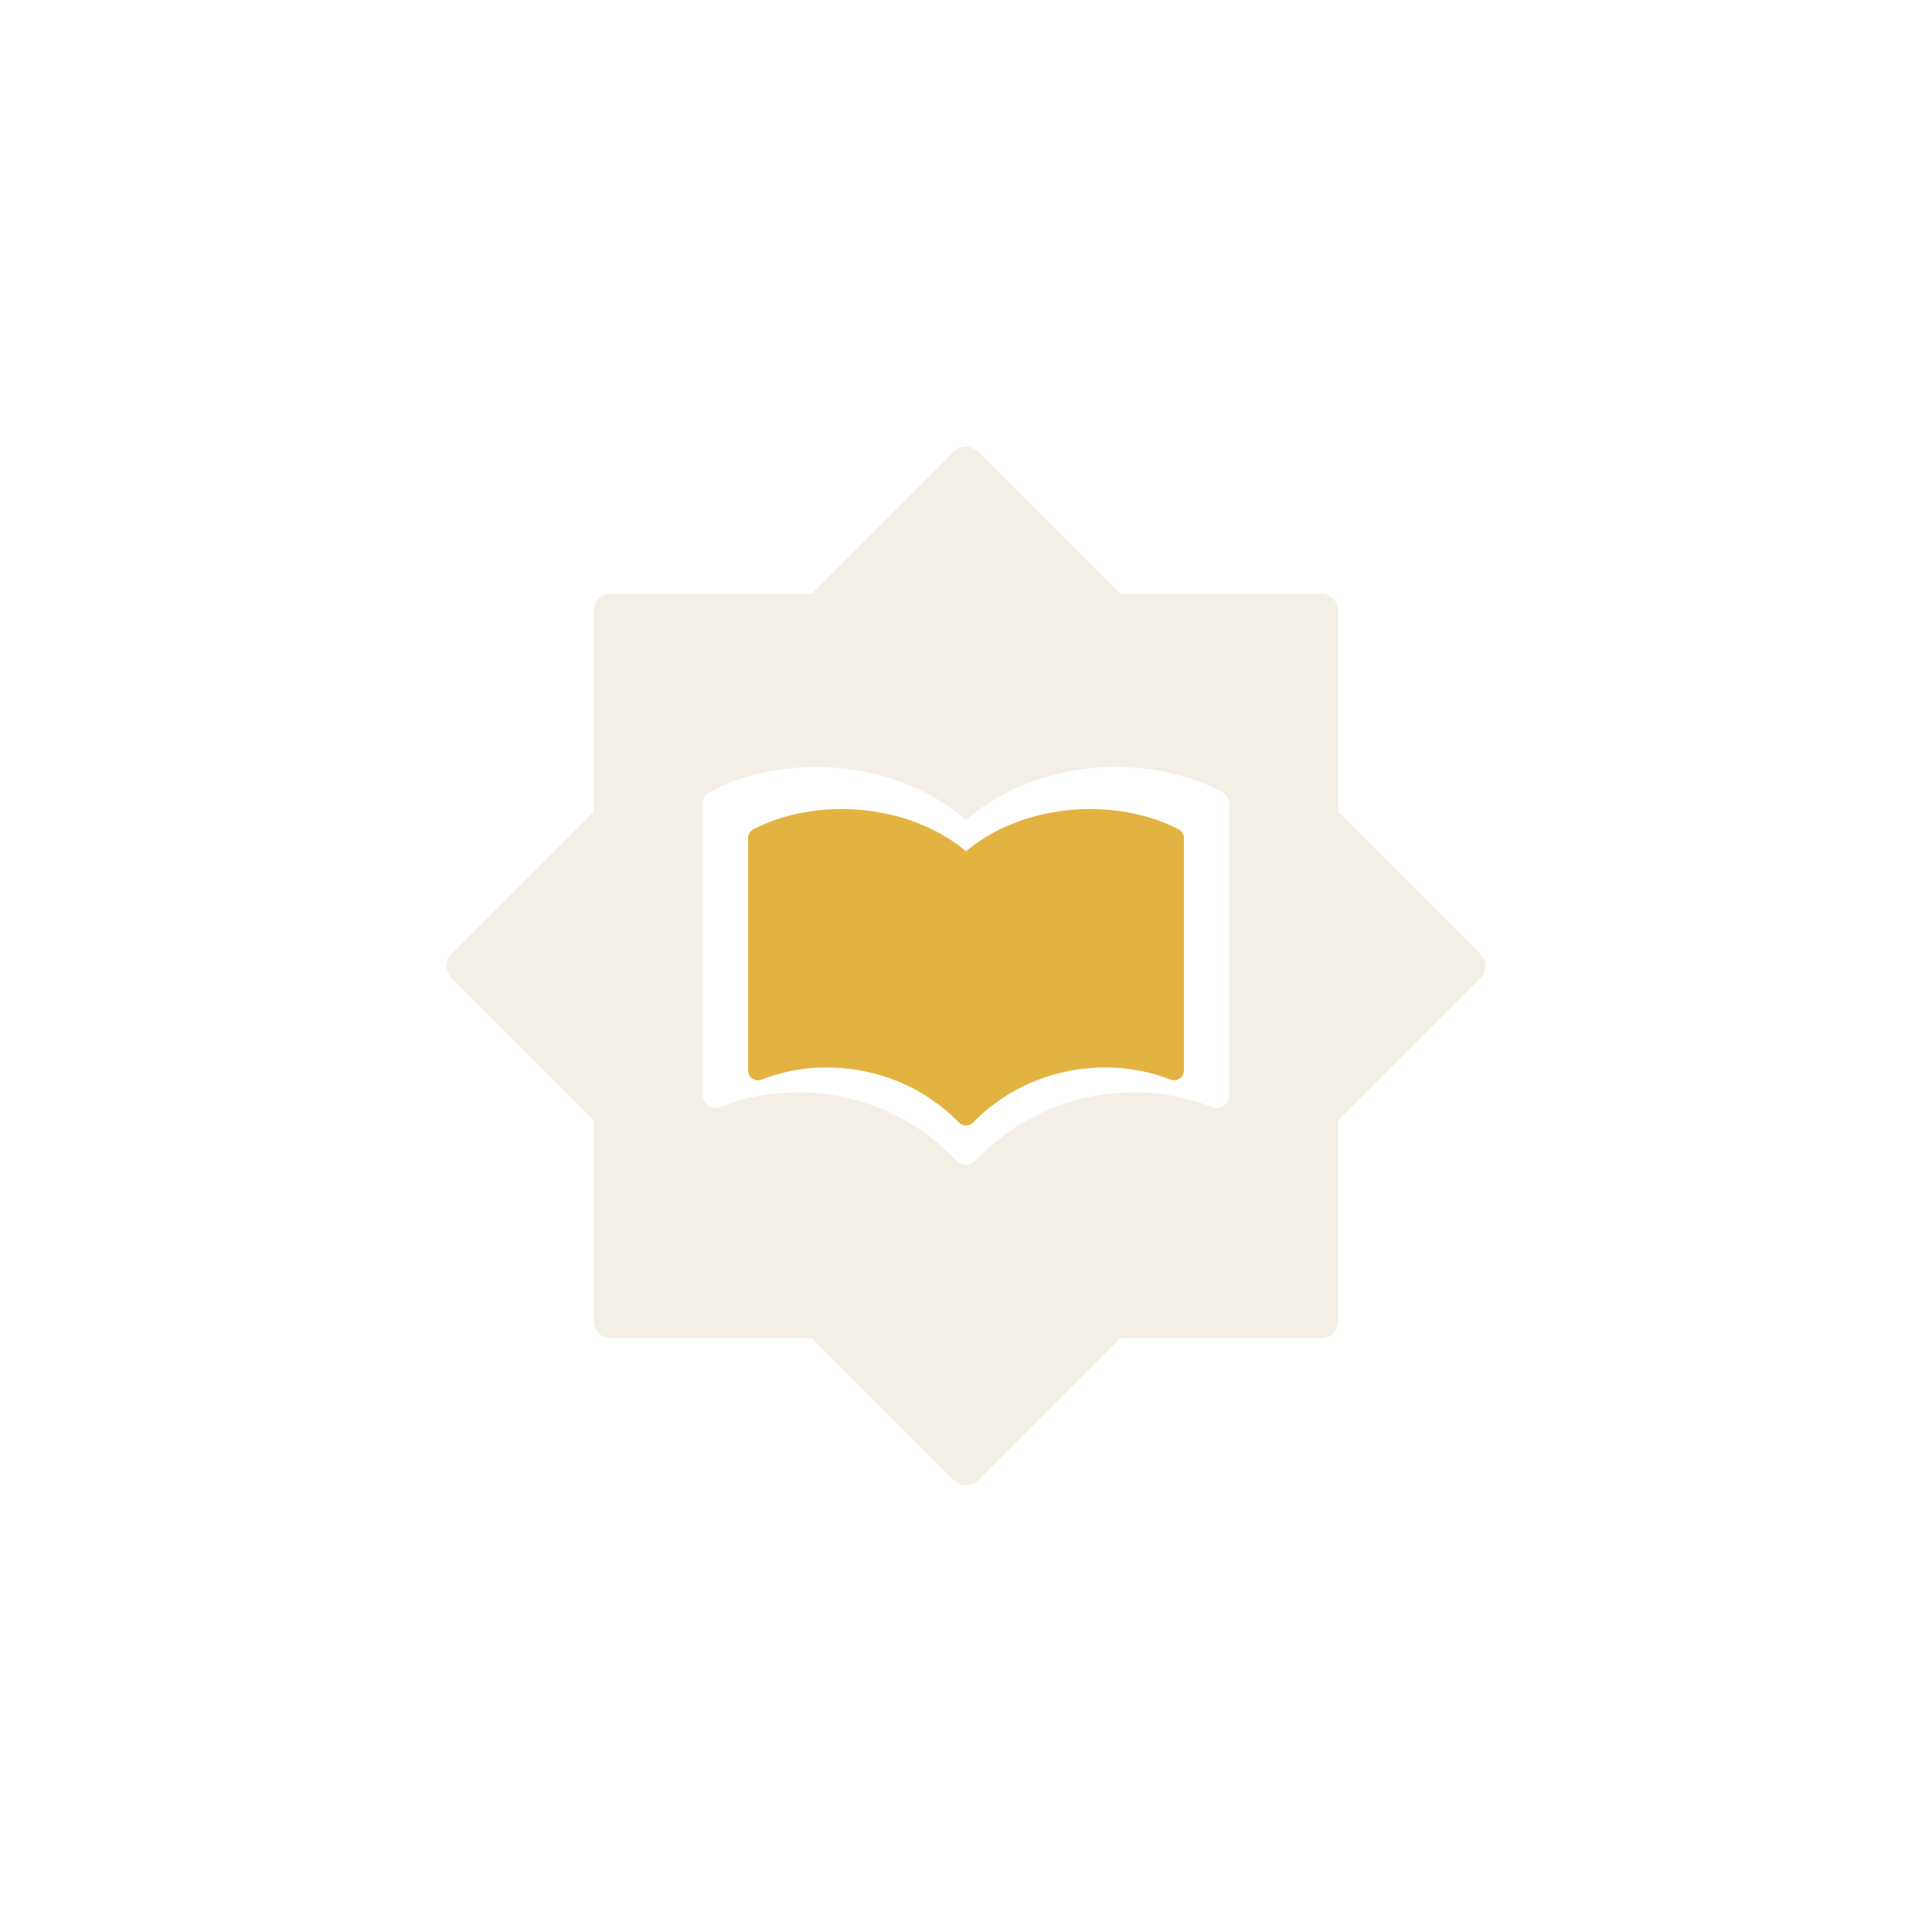
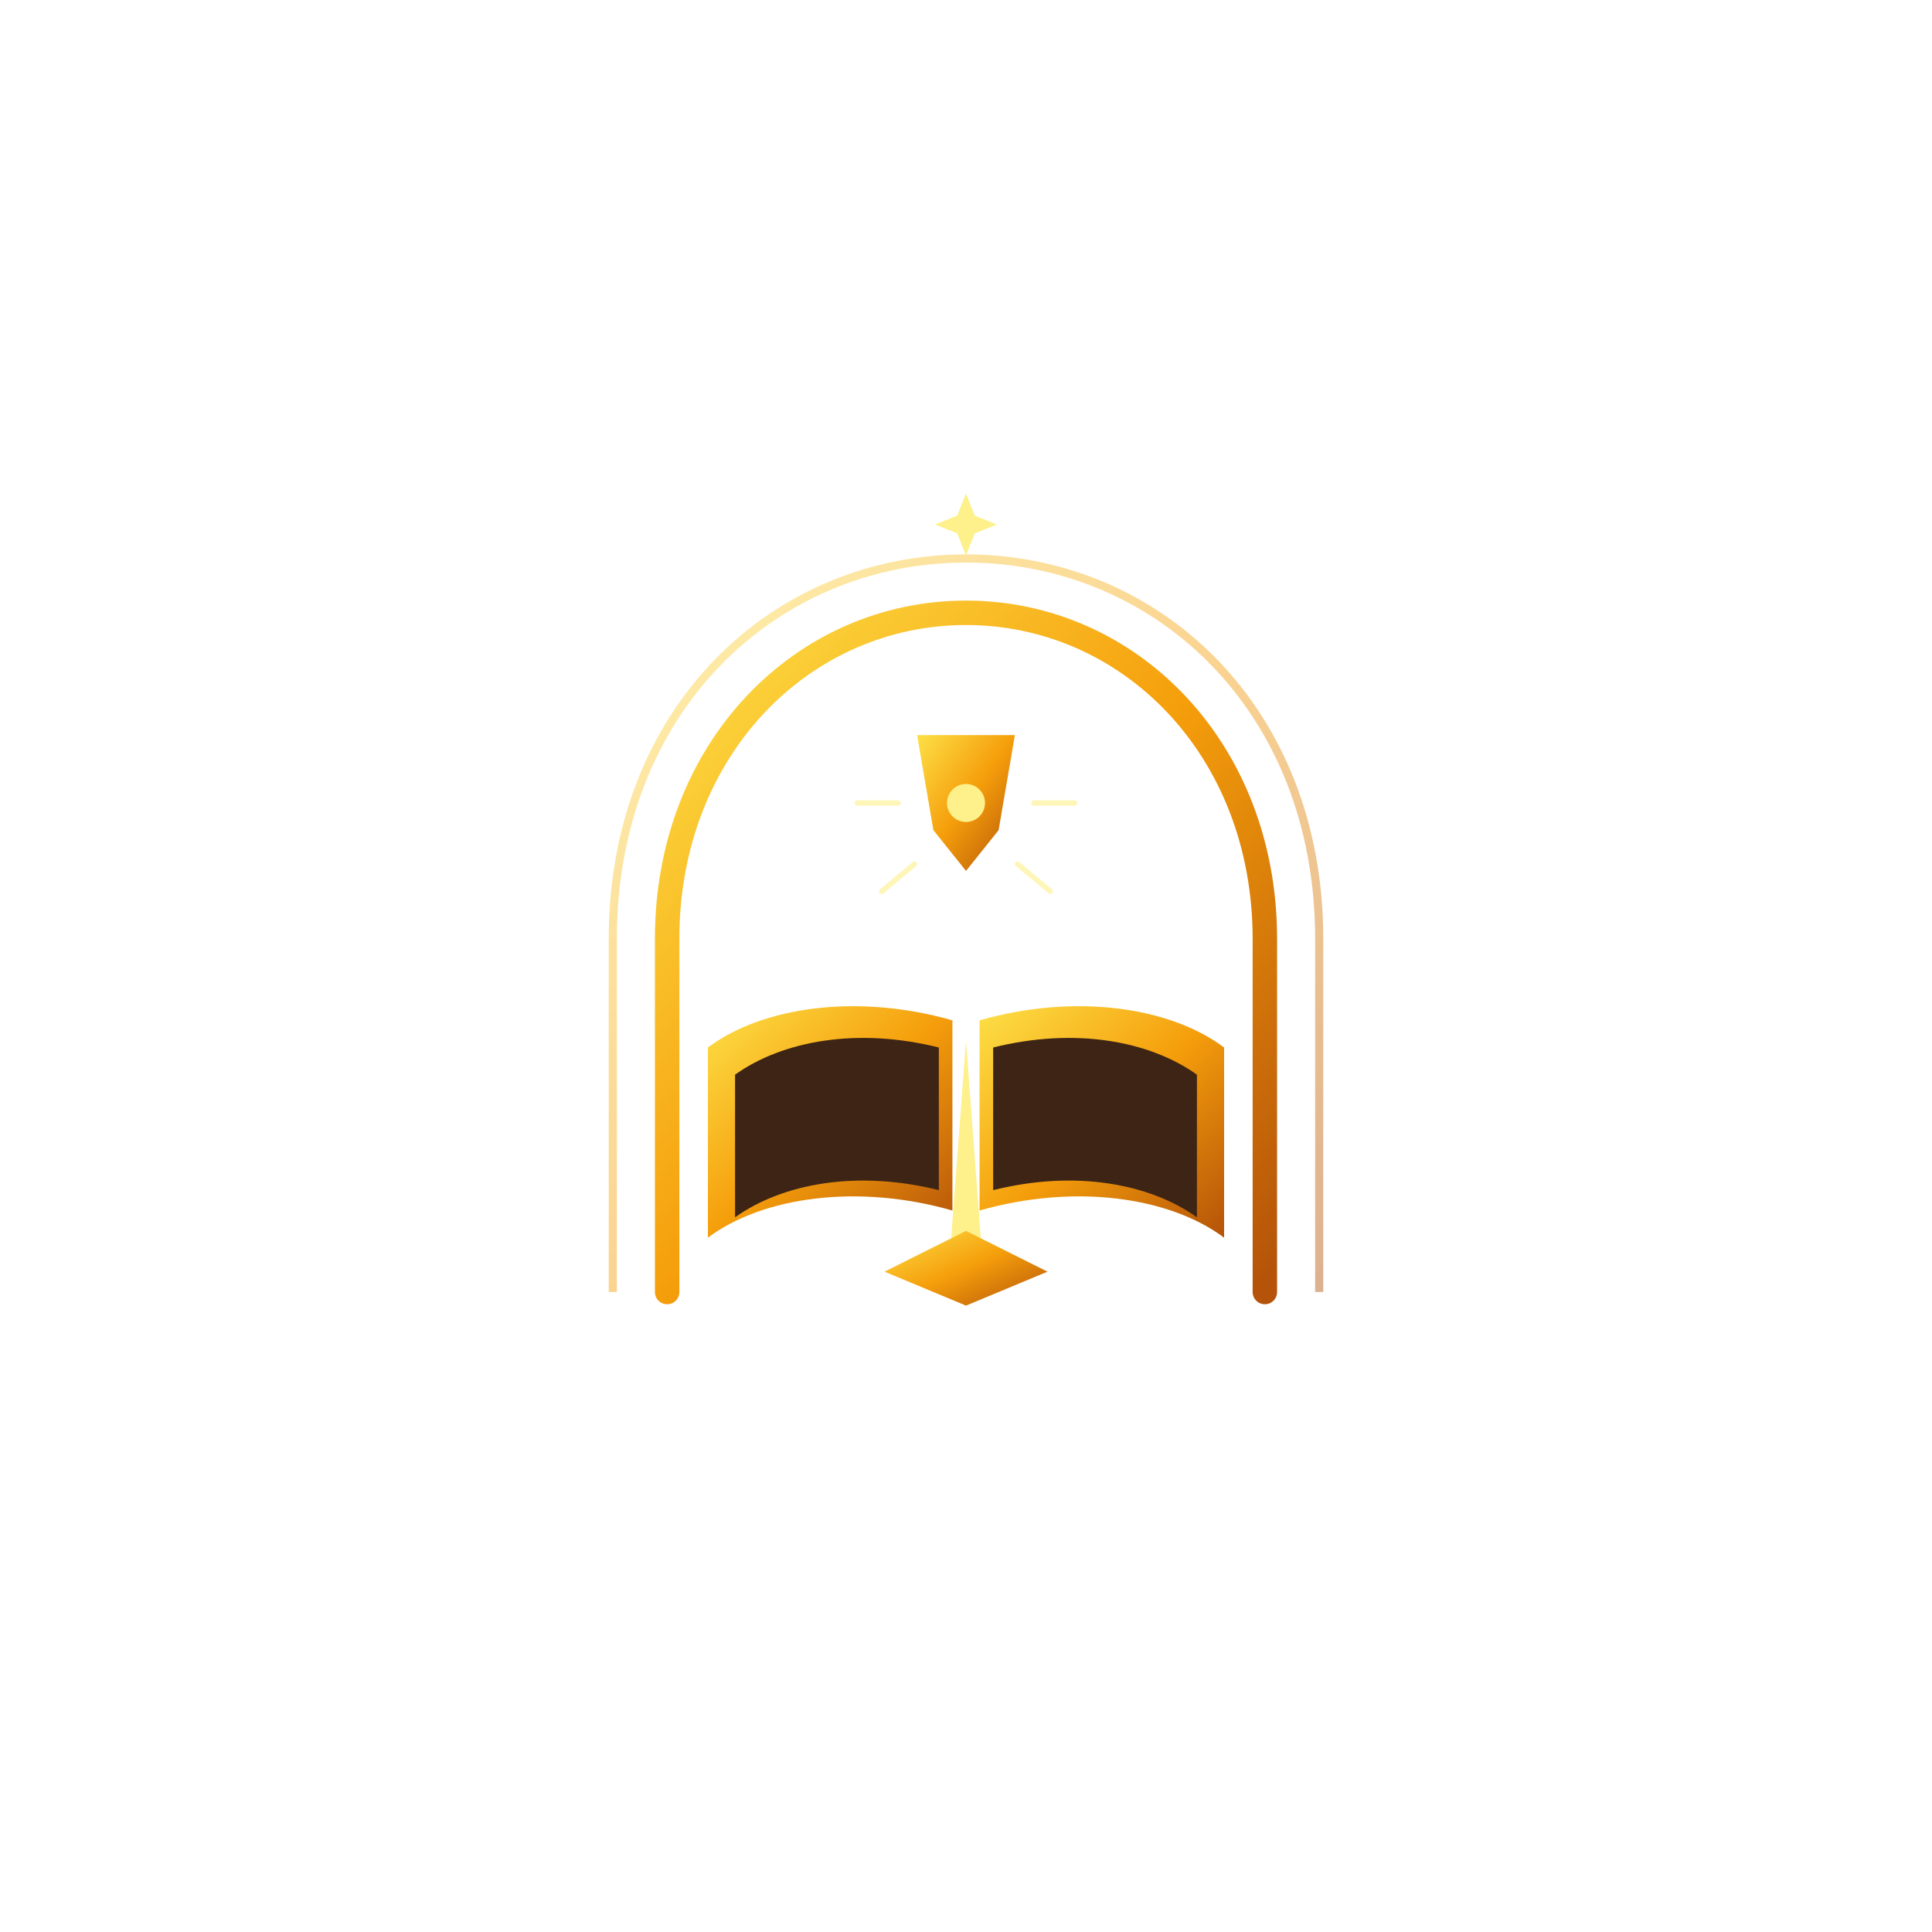
- <svg xmlns="http://www.w3.org/2000/svg" viewBox="0 0 1024 1024" width="1024" height="1024">
-   <g transform="translate(512 512) scale(0.75) translate(-512 -512)">
-     <path d="M248.7,403.3 L148.5,503.5 L147.7,504.4 L147.0,505.3 L146.4,506.3 L145.9,507.4 L145.5,508.5 L145.2,509.7 L145.0,510.8 L145.0,512.0 L145.0,513.2 L145.2,514.3 L145.5,515.5 L145.9,516.6 L146.4,517.7 L147.0,518.7 L147.7,519.6 L148.5,520.5 L248.7,620.7 L248.9,621.0 L249.0,621.3 L249.0,763.0 L249.0,764.2 L249.2,765.4 L249.5,766.5 L249.9,767.6 L250.4,768.7 L251.0,769.7 L251.7,770.7 L252.5,771.5 L253.3,772.3 L254.3,773.0 L255.3,773.6 L256.4,774.1 L257.5,774.5 L258.6,774.8 L259.8,775.0 L261.0,775.0 L402.7,775.0 L403.0,775.1 L403.3,775.3 L503.5,875.5 L504.4,876.3 L505.3,877.0 L506.3,877.6 L507.4,878.1 L508.5,878.5 L509.7,878.8 L510.8,879.0 L512.0,879.0 L513.2,879.0 L514.3,878.8 L515.5,878.5 L516.6,878.1 L517.7,877.6 L518.7,877.0 L519.6,876.3 L520.5,875.5 L620.7,775.3 L621.0,775.1 L621.3,775.0 L763.0,775.0 L764.2,775.0 L765.4,774.8 L766.5,774.5 L767.6,774.1 L768.7,773.6 L769.7,773.0 L770.7,772.3 L771.5,771.5 L772.3,770.7 L773.0,769.7 L773.6,768.7 L774.1,767.6 L774.5,766.5 L774.8,765.4 L775.0,764.2 L775.0,763.0 L775.0,621.3 L775.1,621.0 L775.3,620.7 L875.5,520.5 L876.3,519.6 L877.0,518.7 L877.6,517.7 L878.1,516.6 L878.5,515.5 L878.8,514.3 L879.0,513.2 L879.0,512.0 L879.0,510.8 L878.8,509.7 L878.5,508.5 L878.1,507.4 L877.6,506.3 L877.0,505.3 L876.3,504.4 L875.5,503.5 L775.3,403.3 L775.1,403.0 L775.0,402.7 L775.0,261.0 L775.0,259.8 L774.8,258.6 L774.5,257.5 L774.1,256.4 L773.6,255.3 L773.0,254.3 L772.3,253.3 L771.5,252.5 L770.7,251.7 L769.7,251.0 L768.7,250.4 L767.6,249.9 L766.5,249.5 L765.4,249.2 L764.2,249.0 L763.0,249.0 L621.3,249.0 L621.0,248.9 L620.7,248.7 L520.5,148.5 L519.6,147.7 L518.7,147.0 L517.7,146.4 L516.6,145.9 L515.5,145.5 L514.3,145.2 L513.2,145.0 L512.0,145.0 L510.8,145.0 L509.7,145.2 L508.5,145.5 L507.4,145.9 L506.3,146.4 L505.3,147.0 L504.4,147.7 L503.5,148.5 L403.3,248.7 L403.0,248.9 L402.7,249.0 L261.0,249.0 L259.8,249.0 L258.6,249.2 L257.5,249.5 L256.4,249.9 L255.3,250.4 L254.3,251.0 L253.3,251.7 L252.5,252.5 L251.7,253.3 L251.0,254.3 L250.4,255.3 L249.9,256.4 L249.5,257.5 L249.2,258.6 L249.0,259.8 L249.0,261.0 L249.0,402.7 L248.9,403.0 L248.7,403.3 Z M333.9,387.6 L334.2,387.5 L338.1,385.6 L338.3,385.5 L342.3,383.7 L342.6,383.6 L346.7,381.9 L346.9,381.8 L351.1,380.3 L351.4,380.2 L355.6,378.8 L355.9,378.7 L360.2,377.5 L360.5,377.4 L364.9,376.3 L365.1,376.2 L369.6,375.2 L369.8,375.1 L374.4,374.2 L374.6,374.2 L379.2,373.4 L379.4,373.3 L384.0,372.7 L384.3,372.7 L388.9,372.2 L389.2,372.1 L393.9,371.8 L394.1,371.7 L398.8,371.5 L399.1,371.5 L403.8,371.4 L404.1,371.4 L408.8,371.4 L409.1,371.4 L413.9,371.5 L414.1,371.5 L418.9,371.8 L419.1,371.8 L423.9,372.3 L424.1,372.3 L428.9,372.8 L429.2,372.9 L433.9,373.6 L434.2,373.6 L438.9,374.4 L439.2,374.5 L443.9,375.5 L444.1,375.5 L448.8,376.6 L449.1,376.7 L453.7,377.9 L454.0,378.0 L458.6,379.4 L458.8,379.5 L463.4,381.0 L463.7,381.1 L468.2,382.7 L468.4,382.9 L472.9,384.7 L473.1,384.8 L477.5,386.7 L477.8,386.8 L482.1,388.9 L482.4,389.1 L486.6,391.3 L486.9,391.4 L491.1,393.8 L491.3,394.0 L495.4,396.5 L495.7,396.7 L499.7,399.3 L499.9,399.5 L503.8,402.3 L504.1,402.5 L507.9,405.4 L508.2,405.6 L511.8,408.7 L512.0,408.8 L512.2,408.7 L515.8,405.6 L516.1,405.4 L519.9,402.5 L520.2,402.3 L524.1,399.5 L524.3,399.3 L528.3,396.7 L528.6,396.5 L532.7,394.0 L532.9,393.8 L537.1,391.4 L537.4,391.3 L541.6,389.1 L541.9,388.9 L546.2,386.8 L546.5,386.7 L550.9,384.8 L551.1,384.7 L555.6,382.9 L555.8,382.7 L560.3,381.1 L560.6,381.0 L565.2,379.5 L565.4,379.4 L570.0,378.0 L570.3,377.9 L574.9,376.7 L575.2,376.6 L579.9,375.5 L580.1,375.5 L584.8,374.5 L585.1,374.4 L589.8,373.6 L590.1,373.6 L594.8,372.9 L595.1,372.8 L599.9,372.3 L600.1,372.3 L604.9,371.8 L605.1,371.8 L609.9,371.5 L610.1,371.5 L614.9,371.4 L615.2,371.4 L619.9,371.4 L620.2,371.4 L624.9,371.5 L625.2,371.5 L629.9,371.7 L630.1,371.8 L634.8,372.1 L635.1,372.2 L639.7,372.7 L640.0,372.7 L644.6,373.3 L644.8,373.4 L649.4,374.2 L649.6,374.2 L654.2,375.1 L654.4,375.2 L658.9,376.2 L659.1,376.3 L663.5,377.4 L663.8,377.5 L668.1,378.7 L668.4,378.8 L672.6,380.2 L672.9,380.3 L677.1,381.8 L677.3,381.9 L681.4,383.6 L681.7,383.7 L685.7,385.5 L685.9,385.6 L689.8,387.5 L690.1,387.6 L693.2,389.2 L693.9,389.7 L694.7,390.2 L695.3,390.8 L695.9,391.4 L696.5,392.1 L696.9,392.9 L697.3,393.7 L697.6,394.5 L697.8,395.4 L698.0,396.3 L698.0,397.2 L698.0,603.3 L698.0,604.2 L697.8,605.1 L697.6,605.9 L697.3,606.7 L697.0,607.5 L696.5,608.3 L696.0,609.0 L695.4,609.6 L694.8,610.2 L694.1,610.8 L693.3,611.2 L692.6,611.6 L691.7,611.9 L690.9,612.1 L690.0,612.3 L689.2,612.3 L688.3,612.3 L687.4,612.2 L686.6,612.0 L685.7,611.7 L681.6,610.1 L681.5,610.1 L677.3,608.6 L677.1,608.6 L672.8,607.2 L672.7,607.2 L668.3,606.0 L668.2,605.9 L663.7,604.9 L663.6,604.8 L659.1,603.9 L658.9,603.9 L654.4,603.1 L654.2,603.1 L649.6,602.4 L649.4,602.4 L644.8,601.9 L644.6,601.9 L639.9,601.5 L639.8,601.5 L635.0,601.3 L634.9,601.3 L630.1,601.3 L629.9,601.3 L625.1,601.4 L625.0,601.4 L620.1,601.6 L620.0,601.6 L615.1,602.1 L615.0,602.1 L610.1,602.6 L609.9,602.7 L605.1,603.4 L604.9,603.4 L600.1,604.3 L599.9,604.4 L595.0,605.4 L594.9,605.5 L590.0,606.7 L589.9,606.8 L585.0,608.2 L584.9,608.2 L580.1,609.8 L579.9,609.8 L575.1,611.6 L575.0,611.6 L570.2,613.6 L570.1,613.6 L565.4,615.8 L565.2,615.8 L560.6,618.1 L560.4,618.2 L555.8,620.7 L555.6,620.7 L551.1,623.4 L550.9,623.5 L546.4,626.3 L546.3,626.4 L541.8,629.4 L541.7,629.5 L537.3,632.8 L537.2,632.9 L532.9,636.3 L532.7,636.4 L528.5,640.0 L528.4,640.1 L524.3,643.9 L524.1,644.0 L520.1,648.1 L520.0,648.2 L518.6,649.7 L517.9,650.3 L517.3,650.8 L516.5,651.3 L515.8,651.7 L515.0,652.0 L514.1,652.3 L513.3,652.4 L512.4,652.5 L511.6,652.5 L510.7,652.4 L509.9,652.3 L509.0,652.0 L508.2,651.7 L507.5,651.3 L506.7,650.8 L506.1,650.3 L505.4,649.7 L504.0,648.2 L503.9,648.1 L499.9,644.0 L499.7,643.9 L495.6,640.1 L495.5,640.0 L491.3,636.4 L491.1,636.3 L486.8,632.9 L486.7,632.8 L482.3,629.5 L482.2,629.4 L477.7,626.4 L477.6,626.3 L473.1,623.5 L472.9,623.4 L468.4,620.7 L468.2,620.7 L463.6,618.2 L463.4,618.1 L458.8,615.8 L458.6,615.8 L453.9,613.6 L453.8,613.6 L449.0,611.6 L448.9,611.6 L444.1,609.8 L443.9,609.8 L439.1,608.2 L439.0,608.2 L434.1,606.8 L434.0,606.7 L429.1,605.5 L429.0,605.4 L424.1,604.4 L423.9,604.3 L419.1,603.4 L418.9,603.4 L414.1,602.7 L413.9,602.6 L409.0,602.1 L408.9,602.1 L404.0,601.6 L403.9,601.6 L399.0,601.4 L398.9,601.4 L394.1,601.3 L393.9,601.3 L389.1,601.3 L389.0,601.3 L384.2,601.5 L384.1,601.5 L379.4,601.9 L379.2,601.9 L374.6,602.4 L374.4,602.4 L369.8,603.1 L369.6,603.1 L365.1,603.9 L364.9,603.9 L360.4,604.8 L360.3,604.9 L355.8,605.9 L355.7,606.0 L351.3,607.2 L351.2,607.2 L346.9,608.6 L346.7,608.6 L342.5,610.1 L342.4,610.1 L338.3,611.7 L337.4,612.0 L336.6,612.2 L335.7,612.3 L334.8,612.3 L334.0,612.3 L333.1,612.1 L332.3,611.9 L331.4,611.6 L330.7,611.2 L329.9,610.8 L329.2,610.2 L328.6,609.6 L328.0,609.0 L327.5,608.3 L327.0,607.5 L326.7,606.7 L326.4,605.9 L326.2,605.1 L326.0,604.2 L326.0,603.3 L326.0,397.2 L326.0,396.3 L326.2,395.4 L326.4,394.5 L326.7,393.7 L327.1,392.9 L327.5,392.1 L328.1,391.4 L328.7,390.8 L329.3,390.2 L330.1,389.7 L330.8,389.2 L333.9,387.6 Z " fill="#F4EFE6" fill-rule="evenodd" />
-     <path d="M361.9,415.4 L361.2,415.7 L360.7,416.1 L360.1,416.6 L359.7,417.1 L359.2,417.6 L358.9,418.2 L358.6,418.9 L358.3,419.5 L358.1,420.2 L358.0,420.9 L358.0,421.6 L358.0,585.8 L358.0,586.5 L358.1,587.1 L358.3,587.8 L358.5,588.4 L358.8,589.1 L359.2,589.7 L359.6,590.2 L360.0,590.7 L360.6,591.2 L361.1,591.6 L361.7,591.9 L362.3,592.2 L363.0,592.5 L363.6,592.6 L364.3,592.7 L365.0,592.8 L365.7,592.7 L366.4,592.6 L367.0,592.5 L367.7,592.2 L368.0,592.1 L368.2,592.0 L371.6,590.8 L371.7,590.7 L375.2,589.6 L375.3,589.5 L378.8,588.5 L379.0,588.4 L382.6,587.5 L382.7,587.4 L386.4,586.6 L386.5,586.6 L390.2,585.8 L390.3,585.8 L394.1,585.2 L394.2,585.2 L398.1,584.6 L398.2,584.6 L402.1,584.2 L402.2,584.2 L406.1,583.9 L406.2,583.9 L410.2,583.8 L410.3,583.8 L414.3,583.7 L414.4,583.7 L418.4,583.8 L418.5,583.8 L422.5,584.0 L422.6,584.0 L426.6,584.4 L426.7,584.4 L430.8,584.8 L430.9,584.8 L434.9,585.4 L435.1,585.4 L439.1,586.2 L439.2,586.2 L443.3,587.0 L443.4,587.1 L447.4,588.1 L447.5,588.1 L451.5,589.2 L451.6,589.2 L455.6,590.5 L455.7,590.5 L459.7,591.9 L459.8,592.0 L463.8,593.5 L463.9,593.6 L467.8,595.2 L467.9,595.3 L471.8,597.1 L471.9,597.2 L475.8,599.1 L475.9,599.2 L479.7,601.3 L479.8,601.4 L483.5,603.6 L483.6,603.7 L487.3,606.1 L487.4,606.2 L491.0,608.8 L491.1,608.8 L494.7,611.5 L494.8,611.6 L498.3,614.5 L498.4,614.6 L501.9,617.6 L501.9,617.7 L505.3,620.9 L505.4,621.0 L507.0,622.6 L507.5,623.1 L508.1,623.5 L508.7,623.9 L509.3,624.2 L509.9,624.4 L510.6,624.6 L511.3,624.7 L512.0,624.7 L512.7,624.7 L513.4,624.6 L514.1,624.4 L514.7,624.2 L515.3,623.9 L515.9,623.5 L516.5,623.1 L517.0,622.6 L518.6,621.0 L518.7,620.9 L522.1,617.7 L522.1,617.6 L525.6,614.6 L525.7,614.5 L529.2,611.6 L529.3,611.5 L532.9,608.8 L533.0,608.8 L536.6,606.2 L536.7,606.1 L540.4,603.7 L540.5,603.6 L544.2,601.4 L544.3,601.3 L548.1,599.2 L548.2,599.1 L552.1,597.2 L552.2,597.1 L556.1,595.3 L556.2,595.2 L560.1,593.6 L560.2,593.5 L564.2,592.0 L564.3,591.9 L568.3,590.5 L568.4,590.5 L572.4,589.2 L572.5,589.2 L576.5,588.1 L576.6,588.1 L580.6,587.1 L580.7,587.0 L584.8,586.2 L584.9,586.2 L588.9,585.4 L589.1,585.4 L593.1,584.8 L593.2,584.8 L597.3,584.4 L597.4,584.4 L601.4,584.0 L601.5,584.0 L605.5,583.8 L605.6,583.8 L609.6,583.7 L609.7,583.7 L613.7,583.8 L613.8,583.8 L617.8,583.9 L617.9,583.9 L621.8,584.2 L621.9,584.2 L625.8,584.6 L625.9,584.6 L629.8,585.2 L629.9,585.2 L633.7,585.8 L633.8,585.8 L637.5,586.6 L637.6,586.6 L641.3,587.4 L641.4,587.5 L645.0,588.4 L645.2,588.5 L648.7,589.5 L648.8,589.6 L652.3,590.7 L652.4,590.8 L655.8,592.0 L656.0,592.1 L656.3,592.2 L657.0,592.5 L657.6,592.6 L658.3,592.7 L659.0,592.8 L659.7,592.7 L660.4,592.6 L661.0,592.5 L661.7,592.2 L662.3,591.9 L662.9,591.6 L663.4,591.2 L664.0,590.7 L664.4,590.2 L664.8,589.7 L665.2,589.1 L665.5,588.4 L665.7,587.8 L665.9,587.1 L666.0,586.5 L666.0,585.8 L666.0,421.6 L666.0,420.9 L665.9,420.2 L665.7,419.5 L665.4,418.9 L665.1,418.2 L664.8,417.6 L664.3,417.1 L663.9,416.6 L663.3,416.1 L662.8,415.7 L662.1,415.4 L659.5,414.0 L659.2,413.9 L656.0,412.4 L655.8,412.3 L652.5,410.9 L652.3,410.8 L648.9,409.5 L648.7,409.4 L645.2,408.2 L645.0,408.2 L641.5,407.0 L641.3,407.0 L637.7,406.0 L637.5,405.9 L633.8,405.0 L633.6,404.9 L629.9,404.1 L629.7,404.1 L626.0,403.4 L625.8,403.3 L622.0,402.7 L621.8,402.7 L617.9,402.2 L617.7,402.2 L613.9,401.7 L613.7,401.7 L609.8,401.4 L609.6,401.4 L605.7,401.2 L605.5,401.2 L601.5,401.1 L601.4,401.1 L597.4,401.1 L597.2,401.1 L593.3,401.2 L593.1,401.2 L589.1,401.5 L588.9,401.5 L584.9,401.8 L584.7,401.8 L580.8,402.3 L580.6,402.3 L576.6,402.9 L576.5,402.9 L572.5,403.6 L572.3,403.6 L568.4,404.4 L568.2,404.4 L564.3,405.3 L564.1,405.3 L560.3,406.3 L560.1,406.4 L556.2,407.5 L556.0,407.5 L552.2,408.8 L552.0,408.8 L548.3,410.2 L548.1,410.2 L544.4,411.7 L544.2,411.8 L540.5,413.3 L540.3,413.4 L536.7,415.1 L536.5,415.2 L533.0,416.9 L532.8,417.1 L529.3,418.9 L529.1,419.1 L525.7,421.1 L525.5,421.2 L522.2,423.3 L522.0,423.4 L518.7,425.7 L518.5,425.8 L515.4,428.2 L515.2,428.3 L512.1,430.8 L512.0,430.9 L511.9,430.8 L508.8,428.3 L508.6,428.2 L505.5,425.8 L505.3,425.7 L502.0,423.4 L501.8,423.3 L498.5,421.2 L498.3,421.1 L494.9,419.1 L494.7,418.9 L491.2,417.1 L491.0,416.9 L487.5,415.2 L487.3,415.1 L483.7,413.4 L483.5,413.3 L479.8,411.8 L479.6,411.7 L475.9,410.2 L475.7,410.2 L472.0,408.8 L471.8,408.8 L468.0,407.5 L467.8,407.5 L463.9,406.4 L463.7,406.3 L459.9,405.3 L459.7,405.3 L455.8,404.4 L455.6,404.4 L451.7,403.6 L451.5,403.6 L447.5,402.9 L447.4,402.9 L443.4,402.3 L443.2,402.3 L439.3,401.8 L439.1,401.8 L435.1,401.5 L434.9,401.5 L430.9,401.2 L430.7,401.2 L426.8,401.1 L426.6,401.1 L422.6,401.1 L422.5,401.1 L418.5,401.2 L418.3,401.2 L414.4,401.4 L414.2,401.4 L410.3,401.7 L410.1,401.7 L406.3,402.2 L406.1,402.2 L402.2,402.7 L402.0,402.7 L398.2,403.3 L398.0,403.4 L394.3,404.1 L394.1,404.1 L390.4,404.9 L390.2,405.0 L386.5,405.9 L386.3,406.0 L382.7,407.0 L382.5,407.0 L379.0,408.2 L378.8,408.2 L375.3,409.4 L375.1,409.5 L371.7,410.8 L371.5,410.9 L368.2,412.3 L368.0,412.4 L364.8,413.9 L364.5,414.0 L361.9,415.4 Z " fill="#E3B341" />
+ <svg xmlns="http://www.w3.org/2000/svg" viewBox="0 0 1024 1024" width="432" height="432">
+   <linearGradient id="goldG" x1="0" y1="0" x2="1" y2="1">
+     <stop offset="0%" stop-color="#FDE047" />
+     <stop offset="50%" stop-color="#F59E0B" />
+     <stop offset="100%" stop-color="#B45309" />
+   </linearGradient>
+   <linearGradient id="innerPageG" x1="0" y1="0" x2="0" y2="1">
+     <stop offset="0%" stop-color="#FEF08A" />
+     <stop offset="100%" stop-color="#D97706" />
+   </linearGradient>
+   <g transform="translate(512 512) scale(0.72)">
+     <path d="M-220,240 L-220,-20 C-220,-160 -120,-260 0,-260 C120,-260 220,-160 220,-20 L220,240" fill="none" stroke="url(#goldG)" stroke-width="18" stroke-linecap="round" />
+     <path d="M-260,240 L-260,-20 C-260,-190 -140,-300 0,-300 C140,-300 260,-190 260,-20 L260,240" fill="none" stroke="url(#goldG)" stroke-width="6" stroke-opacity="0.45" />
+     <line x1="0" y1="-260" x2="0" y2="-170" stroke="url(#goldG)" stroke-width="6" />
+     <path d="M-36,-170 L36,-170 L24,-100 L0,-70 L-24,-100 Z" fill="url(#goldG)" />
+     <circle cx="0" cy="-120" r="14" fill="#FEF08A" />
+     <line x1="-50" y1="-120" x2="-80" y2="-120" stroke="#FEF08A" stroke-width="4" stroke-linecap="round" stroke-opacity="0.6" />
+     <line x1="50" y1="-120" x2="80" y2="-120" stroke="#FEF08A" stroke-width="4" stroke-linecap="round" stroke-opacity="0.6" />
+     <line x1="-38" y1="-75" x2="-62" y2="-55" stroke="#FEF08A" stroke-width="4" stroke-linecap="round" stroke-opacity="0.6" />
+     <line x1="38" y1="-75" x2="62" y2="-55" stroke="#FEF08A" stroke-width="4" stroke-linecap="round" stroke-opacity="0.6" />
+     <path d="M-10,40 C-80,20 -150,30 -190,60 L-190,200 C-150,170 -80,160 -10,180 Z" fill="url(#goldG)" />
+     <path d="M-20,60 C-80,45 -135,55 -170,80 L-170,185 C-135,160 -80,150 -20,165 Z" fill="#3D2415" />
+     <path d="M10,40 C80,20 150,30 190,60 L190,200 C150,170 80,160 10,180 Z" fill="url(#goldG)" />
+     <path d="M20,60 C80,45 135,55 170,80 L170,185 C135,160 80,150 20,165 Z" fill="#3D2415" />
+     <polygon points="0,55 -12,215 12,215" fill="#FEF08A" />
+     <path d="M-60,225 L0,195 L60,225 L0,250 Z" fill="url(#goldG)" />
+     <g transform="translate(0, -325) scale(0.65)">
+       <polygon points="0,-35 10,-10 35,0 10,10 0,35 -10,10 -35,0 -10,-10" fill="#FEF08A" />
+     </g>
  </g>
</svg>
